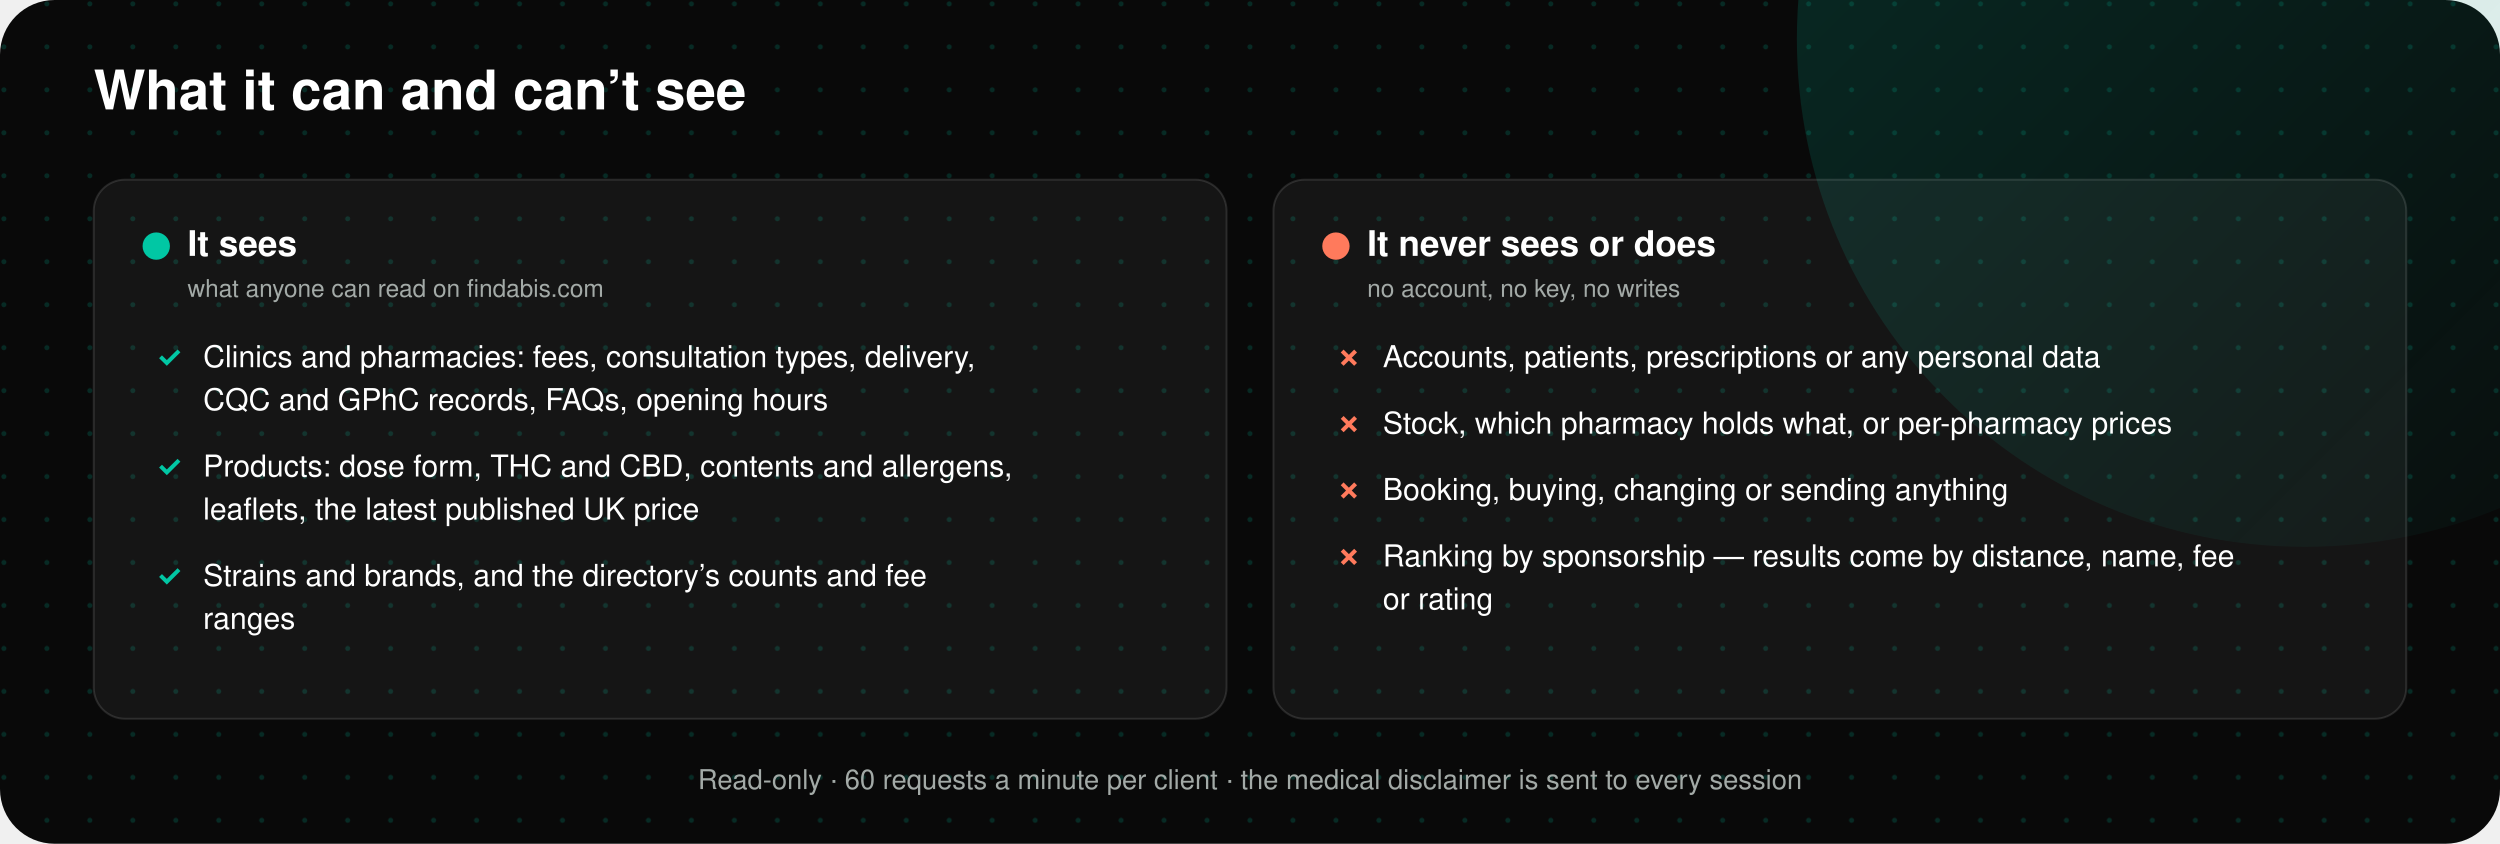
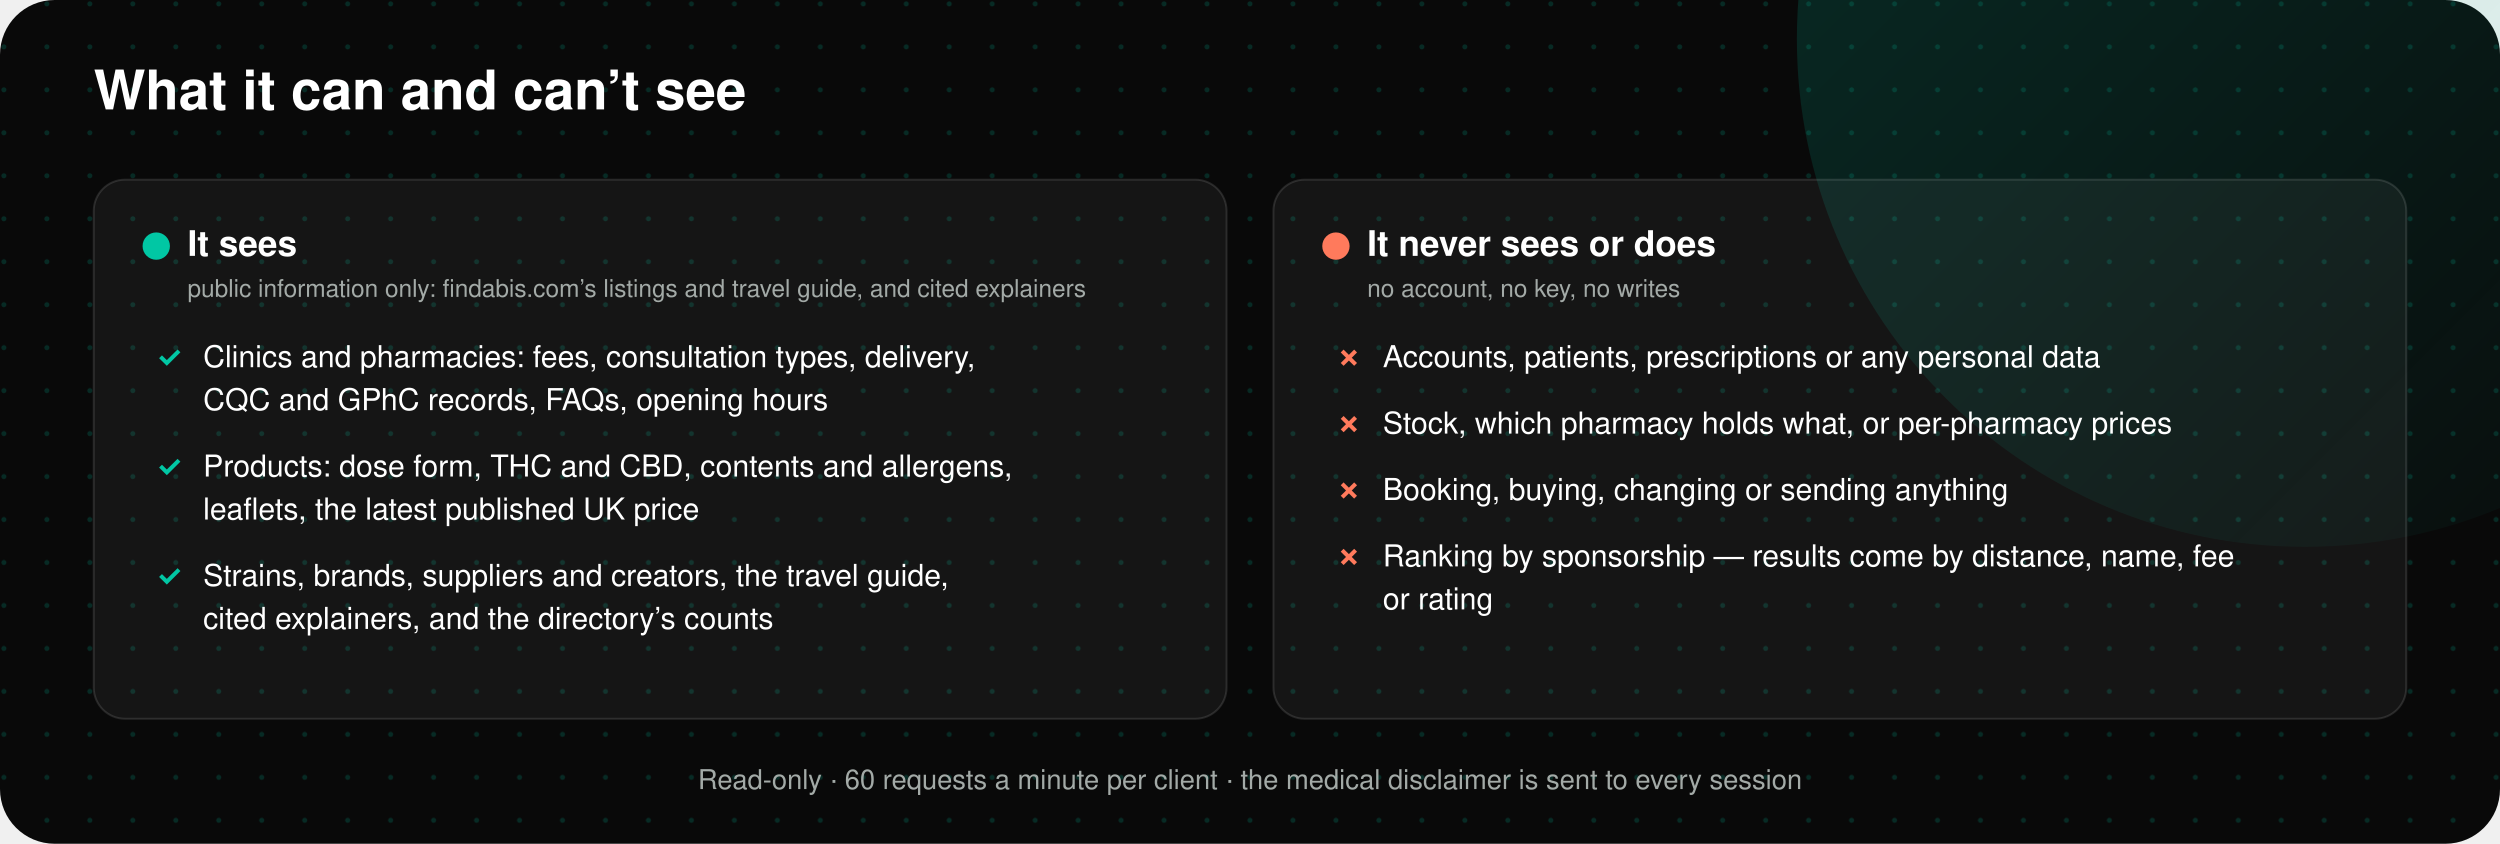
<svg xmlns="http://www.w3.org/2000/svg" viewBox="0 0 1280 432" width="1280" height="432" role="img" aria-label="What the server can see — public listings — and what it never sees or does: accounts, patients, stock, per-pharmacy prices, bookings">
  <defs>
    <linearGradient gradientUnits="userSpaceOnUse" id="gem0" x1="7" x2="11" y1="15.5" y2="12">
      <stop stop-color="#08B962" />
      <stop offset="1" stop-color="#08B962" stop-opacity="0" />
    </linearGradient>
    <linearGradient gradientUnits="userSpaceOnUse" id="gem1" x1="8" x2="11.5" y1="5.5" y2="11">
      <stop stop-color="#F94543" />
      <stop offset="1" stop-color="#F94543" stop-opacity="0" />
    </linearGradient>
    <linearGradient gradientUnits="userSpaceOnUse" id="gem2" x1="3.5" x2="17.5" y1="13.5" y2="12">
      <stop stop-color="#FABC12" />
      <stop offset=".46" stop-color="#FABC12" stop-opacity="0" />
    </linearGradient>
    <symbol id="claude" viewBox="0 0 24 24">
      <path d="M4.709 15.955l4.72-2.647.08-.23-.08-.128H9.2l-.79-.048-2.698-.073-2.339-.097-2.266-.122-.571-.121L0 11.784l.055-.352.48-.321.686.06 1.52.103 2.278.158 1.652.097 2.449.255h.389l.055-.157-.134-.098-.103-.097-2.358-1.596-2.552-1.688-1.336-.972-.724-.491-.364-.462-.158-1.008.656-.722.881.06.225.061.893.686 1.908 1.476 2.491 1.833.365.304.145-.103.019-.073-.164-.274-1.355-2.446-1.446-2.49-.644-1.032-.17-.619a2.97 2.97 0 01-.104-.729L6.283.134 6.696 0l.996.134.42.364.62 1.414 1.002 2.229 1.555 3.03.456.898.243.832.091.255h.158V9.01l.128-1.706.237-2.095.23-2.695.08-.76.376-.91.747-.492.584.28.48.685-.067.444-.286 1.851-.559 2.903-.364 1.942h.212l.243-.242.985-1.306 1.652-2.064.73-.82.85-.904.547-.431h1.033l.76 1.129-.34 1.166-1.064 1.347-.881 1.142-1.264 1.7-.79 1.36.073.11.188-.02 2.856-.606 1.543-.28 1.841-.315.833.388.091.395-.328.807-1.969.486-2.309.462-3.439.813-.042.03.049.061 1.549.146.662.036h1.622l3.02.225.79.522.474.638-.079.485-1.215.62-1.64-.389-3.829-.91-1.312-.329h-.182v.11l1.093 1.068 2.006 1.81 2.509 2.33.127.578-.322.455-.34-.049-2.205-1.657-.851-.747-1.926-1.62h-.128v.17l.444.649 2.345 3.521.122 1.08-.17.353-.608.213-.668-.122-1.374-1.925-1.415-2.167-1.143-1.943-.14.08-.674 7.254-.316.37-.729.28-.607-.461-.322-.747.322-1.476.389-1.924.315-1.53.286-1.9.17-.632-.012-.042-.14.018-1.434 1.967-2.18 2.945-1.726 1.845-.414.164-.717-.37.067-.662.401-.589 2.388-3.036 1.44-1.882.93-1.086-.006-.158h-.055L4.132 18.56l-1.13.146-.487-.456.061-.746.231-.243 1.908-1.312-.006.006z" fill="#D97757" />
    </symbol>
    <symbol id="openai" viewBox="0 0 24 24">
      <g fill-rule="evenodd">
        <path d="M9.205 8.658v-2.26c0-.19.072-.333.238-.428l4.543-2.616c.619-.357 1.356-.523 2.117-.523 2.854 0 4.662 2.212 4.662 4.566 0 .167 0 .357-.024.547l-4.71-2.759a.797.797 0 00-.856 0l-5.97 3.473zm10.609 8.8V12.06c0-.333-.143-.57-.429-.737l-5.97-3.473 1.95-1.118a.433.433 0 01.476 0l4.543 2.617c1.309.76 2.189 2.378 2.189 3.948 0 1.808-1.07 3.473-2.76 4.163zM7.802 12.703l-1.95-1.142c-.167-.095-.239-.238-.239-.428V5.899c0-2.545 1.95-4.472 4.591-4.472 1 0 1.927.333 2.712.928L8.23 5.067c-.285.166-.428.404-.428.737v6.898zM12 15.128l-2.795-1.57v-3.33L12 8.658l2.795 1.57v3.33L12 15.128zm1.796 7.23c-1 0-1.927-.332-2.712-.927l4.686-2.712c.285-.166.428-.404.428-.737v-6.898l1.974 1.142c.167.095.238.238.238.428v5.233c0 2.545-1.974 4.472-4.614 4.472zm-5.637-5.303l-4.544-2.617c-1.308-.761-2.188-2.378-2.188-3.948A4.482 4.482 0 014.21 6.327v5.423c0 .333.143.571.428.738l5.947 3.449-1.95 1.118a.432.432 0 01-.476 0zm-.262 3.9c-2.688 0-4.662-2.021-4.662-4.519 0-.19.024-.38.047-.57l4.686 2.71c.286.167.571.167.856 0l5.97-3.448v2.26c0 .19-.07.333-.237.428l-4.543 2.616c-.619.357-1.356.523-2.117.523zm5.899 2.83a5.947 5.947 0 005.827-4.756C22.287 18.339 24 15.84 24 13.296c0-1.665-.713-3.282-1.998-4.448.119-.5.19-.999.19-1.498 0-3.401-2.759-5.947-5.946-5.947-.642 0-1.26.095-1.88.31A5.962 5.962 0 0010.205 0a5.947 5.947 0 00-5.827 4.757C1.713 5.447 0 7.945 0 10.49c0 1.666.713 3.283 1.998 4.448-.119.5-.19 1-.19 1.499 0 3.401 2.759 5.946 5.946 5.946.642 0 1.26-.095 1.88-.309a5.96 5.96 0 004.162 1.713z" />
      </g>
    </symbol>
    <symbol id="gemini" viewBox="0 0 24 24">
      <path d="M20.616 10.835a14.147 14.147 0 01-4.45-3.001 14.111 14.111 0 01-3.678-6.452.503.503 0 00-.975 0 14.134 14.134 0 01-3.679 6.452 14.155 14.155 0 01-4.45 3.001c-.65.28-1.318.505-2.002.678a.502.502 0 000 .975c.684.172 1.35.397 2.002.677a14.147 14.147 0 014.45 3.001 14.112 14.112 0 013.679 6.453.502.502 0 00.975 0c.172-.685.397-1.351.677-2.003a14.145 14.145 0 013.001-4.45 14.113 14.113 0 016.453-3.678.503.503 0 000-.975 13.245 13.245 0 01-2.003-.678z" fill="#3186FF" />
      <path d="M20.616 10.835a14.147 14.147 0 01-4.45-3.001 14.111 14.111 0 01-3.678-6.452.503.503 0 00-.975 0 14.134 14.134 0 01-3.679 6.452 14.155 14.155 0 01-4.45 3.001c-.65.28-1.318.505-2.002.678a.502.502 0 000 .975c.684.172 1.35.397 2.002.677a14.147 14.147 0 014.45 3.001 14.112 14.112 0 013.679 6.453.502.502 0 00.975 0c.172-.685.397-1.351.677-2.003a14.145 14.145 0 013.001-4.45 14.113 14.113 0 016.453-3.678.503.503 0 000-.975 13.245 13.245 0 01-2.003-.678z" fill="url(#gem0)" />
      <path d="M20.616 10.835a14.147 14.147 0 01-4.45-3.001 14.111 14.111 0 01-3.678-6.452.503.503 0 00-.975 0 14.134 14.134 0 01-3.679 6.452 14.155 14.155 0 01-4.45 3.001c-.65.28-1.318.505-2.002.678a.502.502 0 000 .975c.684.172 1.35.397 2.002.677a14.147 14.147 0 014.45 3.001 14.112 14.112 0 013.679 6.453.502.502 0 00.975 0c.172-.685.397-1.351.677-2.003a14.145 14.145 0 013.001-4.45 14.113 14.113 0 016.453-3.678.503.503 0 000-.975 13.245 13.245 0 01-2.003-.678z" fill="url(#gem1)" />
      <path d="M20.616 10.835a14.147 14.147 0 01-4.45-3.001 14.111 14.111 0 01-3.678-6.452.503.503 0 00-.975 0 14.134 14.134 0 01-3.679 6.452 14.155 14.155 0 01-4.45 3.001c-.65.28-1.318.505-2.002.678a.502.502 0 000 .975c.684.172 1.35.397 2.002.677a14.147 14.147 0 014.45 3.001 14.112 14.112 0 013.679 6.453.502.502 0 00.975 0c.172-.685.397-1.351.677-2.003a14.145 14.145 0 013.001-4.45 14.113 14.113 0 016.453-3.678.503.503 0 000-.975 13.245 13.245 0 01-2.003-.678z" fill="url(#gem2)" />
    </symbol>
    <symbol id="copilot" viewBox="0 0 24 24">
      <g fill-rule="evenodd">
        <path d="M19.245 5.364c1.322 1.36 1.877 3.216 2.11 5.817.622 0 1.2.135 1.592.654l.73.964c.21.278.323.61.323.955v2.62c0 .339-.173.669-.453.868C20.239 19.602 16.157 21.5 12 21.5c-4.6 0-9.205-2.583-11.547-4.258-.28-.2-.452-.53-.453-.868v-2.62c0-.345.113-.679.321-.956l.73-.963c.392-.517.974-.654 1.593-.654l.029-.297c.25-2.446.81-4.213 2.082-5.52 2.461-2.54 5.71-2.851 7.146-2.864h.198c1.436.013 4.685.323 7.146 2.864zm-7.244 4.328c-.284 0-.613.016-.962.05-.123.447-.305.85-.57 1.108-1.05 1.023-2.316 1.18-2.994 1.18-.638 0-1.306-.13-1.851-.464-.516.165-1.012.403-1.044.996a65.882 65.882 0 00-.063 2.884l-.002.48c-.002.563-.005 1.126-.013 1.69.002.326.204.63.51.765 2.482 1.102 4.83 1.657 6.99 1.657 2.156 0 4.504-.555 6.985-1.657a.854.854 0 00.51-.766c.03-1.682.006-3.372-.076-5.053-.031-.596-.528-.83-1.046-.996-.546.333-1.212.464-1.85.464-.677 0-1.942-.157-2.993-1.18-.266-.258-.447-.661-.57-1.108-.32-.032-.64-.049-.96-.05zm-2.525 4.013c.539 0 .976.426.976.95v1.753c0 .525-.437.95-.976.95a.964.964 0 01-.976-.95v-1.752c0-.525.437-.951.976-.951zm5 0c.539 0 .976.426.976.95v1.753c0 .525-.437.95-.976.95a.964.964 0 01-.976-.95v-1.752c0-.525.437-.951.976-.951zM7.635 5.087c-1.05.102-1.935.438-2.385.906-.975 1.037-.765 3.668-.21 4.224.405.394 1.17.657 1.995.657h.09c.649-.013 1.785-.176 2.73-1.11.435-.41.705-1.433.675-2.47-.03-.834-.27-1.52-.63-1.813-.39-.336-1.275-.482-2.265-.394zm6.465.394c-.36.292-.6.98-.63 1.813-.03 1.037.24 2.06.675 2.47.968.957 2.136 1.104 2.776 1.11h.044c.825 0 1.59-.263 1.995-.657.555-.556.765-3.187-.21-4.224-.45-.468-1.335-.804-2.385-.906-.99-.088-1.875.058-2.265.394zM12 7.615c-.24 0-.525.015-.84.044.03.16.045.336.06.526l-.001.159a2.94 2.94 0 01-.014.25c.225-.022.425-.027.612-.028h.366c.187 0 .387.006.612.028-.015-.146-.015-.277-.015-.409.015-.19.03-.365.06-.526a9.29 9.29 0 00-.84-.044z" />
      </g>
    </symbol>
    <symbol id="cursor" viewBox="0 0 24 24">
      <g fill-rule="evenodd">
        <path d="M22.106 5.68L12.5.135a.998.998 0 00-.998 0L1.893 5.68a.84.84 0 00-.419.726v11.186c0 .3.16.577.42.727l9.607 5.547a.999.999 0 00.998 0l9.608-5.547a.84.84 0 00.42-.727V6.407a.84.84 0 00-.42-.726zm-.603 1.176L12.228 22.92c-.063.108-.228.064-.228-.061V12.34a.59.59 0 00-.295-.51l-9.11-5.26c-.107-.062-.063-.228.062-.228h18.55c.264 0 .428.286.296.514z" />
      </g>
    </symbol>
    <symbol id="mcp" viewBox="0 0 24 24">
      <g fill-rule="evenodd">
        <path d="M15.688 2.343a2.588 2.588 0 00-3.61 0l-9.626 9.44a.863.863 0 01-1.203 0 .823.823 0 010-1.18l9.626-9.44a4.313 4.313 0 016.016 0 4.116 4.116 0 011.204 3.54 4.3 4.3 0 013.609 1.18l.05.05a4.115 4.115 0 010 5.9l-8.706 8.537a.274.274 0 000 .393l1.788 1.754a.823.823 0 010 1.18.863.863 0 01-1.203 0l-1.788-1.753a1.92 1.92 0 010-2.754l8.706-8.538a2.47 2.47 0 000-3.54l-.05-.049a2.588 2.588 0 00-3.607-.003l-7.172 7.034-.002.002-.098.097a.863.863 0 01-1.204 0 .823.823 0 010-1.18l7.273-7.133a2.47 2.47 0 00-.003-3.537z" />
        <path d="M14.485 4.703a.823.823 0 000-1.18.863.863 0 00-1.204 0l-7.119 6.982a4.115 4.115 0 000 5.9 4.314 4.314 0 006.016 0l7.12-6.982a.823.823 0 000-1.18.863.863 0 00-1.204 0l-7.119 6.982a2.588 2.588 0 01-3.61 0 2.47 2.47 0 010-3.54l7.12-6.982z" />
      </g>
    </symbol>
    <symbol id="fb" viewBox="0 0 563.95 557.57">
      <path d="M534.72,557.57H29.23A29.24,29.24,0,0,1,3.15,515.14L255.89,16a29.24,29.24,0,0,1,52.16,0L560.8,515.14a29.24,29.24,0,0,1-26.08,42.43ZM76.79,499.12H487.16L282,93.93Z" />
      <rect x="186.25" y="274.42" width="58.47" height="271.33" transform="translate(-173.33 158.23) rotate(-29.35)" />
      <rect x="210.66" y="380.86" width="271.33" height="58.47" transform="translate(-180.88 510.94) rotate(-60.65)" />
    </symbol>
    <pattern id="dots" width="22" height="22" patternUnits="userSpaceOnUse">
      <circle cx="2" cy="2" r="1.3" fill="#01c7a4" fill-opacity=".18" />
    </pattern>
    <linearGradient id="glow" x1="0" y1="0" x2="1" y2="1">
      <stop offset="0" stop-color="#01c7a4" stop-opacity=".2" />
      <stop offset="1" stop-color="#01c7a4" stop-opacity="0" />
    </linearGradient>
    <marker id="arr" viewBox="0 0 10 10" refX="9" refY="5" markerWidth="7" markerHeight="7" orient="auto">
      <path d="M0 0L10 5L0 10z" fill="#ffffff" fill-opacity="0.58" />
    </marker>
    <marker id="arrT" viewBox="0 0 10 10" refX="9" refY="5" markerWidth="7" markerHeight="7" orient="auto">
      <path d="M0 0L10 5L0 10z" fill="#01c7a4" />
    </marker>
  </defs>
  <rect width="1280" height="432" rx="28" fill="#090909" />
  <rect width="1280" height="432" rx="28" fill="url(#dots)" />
  <circle cx="1180" cy="20" r="260" fill="url(#glow)" />
  <text x="48" y="56" font-size="28" fill="#ffffff" text-anchor="start" font-family="-apple-system,'Segoe UI',Helvetica,Arial,sans-serif" font-weight="700">What it can and can’t see</text>
  <rect x="48" y="92" width="580" height="276" rx="16" fill="#ffffff" fill-opacity="0.05" stroke="#ffffff" stroke-width="1" stroke-opacity="0.12" />
  <rect x="652" y="92" width="580" height="276" rx="16" fill="#ffffff" fill-opacity="0.05" stroke="#ffffff" stroke-width="1" stroke-opacity="0.12" />
  <circle cx="80" cy="126" r="7" fill="#01c7a4" />
  <text x="96" y="131" font-size="18" fill="#ffffff" text-anchor="start" font-family="-apple-system,'Segoe UI',Helvetica,Arial,sans-serif" font-weight="700">It sees</text>
-   <text x="96" y="152" font-size="12.5" fill="#a3aaa7" text-anchor="start" font-family="-apple-system,'Segoe UI',Helvetica,Arial,sans-serif">what anyone can read on findabis.com</text>
+   <text x="96" y="152" font-size="12.5" fill="#a3aaa7" text-anchor="start" font-family="-apple-system,'Segoe UI',Helvetica,Arial,sans-serif">public information only: findabis.com’s listings and travel guide, and cited explainers</text>
  <text x="80" y="188" font-size="15" fill="#01c7a4" text-anchor="start" font-family="-apple-system,'Segoe UI',Helvetica,Arial,sans-serif" font-weight="700">✓</text>
  <text x="104" y="188" font-size="15.5" fill="#ffffff" text-anchor="start" font-family="-apple-system,'Segoe UI',Helvetica,Arial,sans-serif">Clinics and pharmacies: fees, consultation types, delivery,</text>
  <text x="104" y="210" font-size="15.5" fill="#ffffff" text-anchor="start" font-family="-apple-system,'Segoe UI',Helvetica,Arial,sans-serif">CQC and GPhC records, FAQs, opening hours</text>
  <text x="80" y="244" font-size="15" fill="#01c7a4" text-anchor="start" font-family="-apple-system,'Segoe UI',Helvetica,Arial,sans-serif" font-weight="700">✓</text>
  <text x="104" y="244" font-size="15.5" fill="#ffffff" text-anchor="start" font-family="-apple-system,'Segoe UI',Helvetica,Arial,sans-serif">Products: dose form, THC and CBD, contents and allergens,</text>
  <text x="104" y="266" font-size="15.5" fill="#ffffff" text-anchor="start" font-family="-apple-system,'Segoe UI',Helvetica,Arial,sans-serif">leaflets, the latest published UK price</text>
  <text x="80" y="300" font-size="15" fill="#01c7a4" text-anchor="start" font-family="-apple-system,'Segoe UI',Helvetica,Arial,sans-serif" font-weight="700">✓</text>
-   <text x="104" y="300" font-size="15.5" fill="#ffffff" text-anchor="start" font-family="-apple-system,'Segoe UI',Helvetica,Arial,sans-serif">Strains and brands, and the directory’s counts and fee</text>
-   <text x="104" y="322" font-size="15.5" fill="#ffffff" text-anchor="start" font-family="-apple-system,'Segoe UI',Helvetica,Arial,sans-serif">ranges</text>
+   <text x="104" y="300" font-size="15.5" fill="#ffffff" text-anchor="start" font-family="-apple-system,'Segoe UI',Helvetica,Arial,sans-serif">Strains, brands, suppliers and creators, the travel guide,</text>
+   <text x="104" y="322" font-size="15.5" fill="#ffffff" text-anchor="start" font-family="-apple-system,'Segoe UI',Helvetica,Arial,sans-serif">cited explainers, and the directory’s counts</text>
  <circle cx="684" cy="126" r="7" fill="#ff7a5c" />
  <text x="700" y="131" font-size="18" fill="#ffffff" text-anchor="start" font-family="-apple-system,'Segoe UI',Helvetica,Arial,sans-serif" font-weight="700">It never sees or does</text>
  <text x="700" y="152" font-size="12.5" fill="#a3aaa7" text-anchor="start" font-family="-apple-system,'Segoe UI',Helvetica,Arial,sans-serif">no account, no key, no writes</text>
  <text x="684" y="188" font-size="15" fill="#ff7a5c" text-anchor="start" font-family="-apple-system,'Segoe UI',Helvetica,Arial,sans-serif" font-weight="700">✗</text>
  <text x="708" y="188" font-size="15.5" fill="#ffffff" text-anchor="start" font-family="-apple-system,'Segoe UI',Helvetica,Arial,sans-serif">Accounts, patients, prescriptions or any personal data</text>
  <text x="684" y="222" font-size="15" fill="#ff7a5c" text-anchor="start" font-family="-apple-system,'Segoe UI',Helvetica,Arial,sans-serif" font-weight="700">✗</text>
  <text x="708" y="222" font-size="15.5" fill="#ffffff" text-anchor="start" font-family="-apple-system,'Segoe UI',Helvetica,Arial,sans-serif">Stock, which pharmacy holds what, or per-pharmacy prices</text>
  <text x="684" y="256" font-size="15" fill="#ff7a5c" text-anchor="start" font-family="-apple-system,'Segoe UI',Helvetica,Arial,sans-serif" font-weight="700">✗</text>
  <text x="708" y="256" font-size="15.5" fill="#ffffff" text-anchor="start" font-family="-apple-system,'Segoe UI',Helvetica,Arial,sans-serif">Booking, buying, changing or sending anything</text>
  <text x="684" y="290" font-size="15" fill="#ff7a5c" text-anchor="start" font-family="-apple-system,'Segoe UI',Helvetica,Arial,sans-serif" font-weight="700">✗</text>
  <text x="708" y="290" font-size="15.5" fill="#ffffff" text-anchor="start" font-family="-apple-system,'Segoe UI',Helvetica,Arial,sans-serif">Ranking by sponsorship — results come by distance, name, fee</text>
  <text x="708" y="312" font-size="15.5" fill="#ffffff" text-anchor="start" font-family="-apple-system,'Segoe UI',Helvetica,Arial,sans-serif">or rating</text>
  <text x="640" y="404" font-size="14" fill="#a3aaa7" text-anchor="middle" font-family="-apple-system,'Segoe UI',Helvetica,Arial,sans-serif">Read-only · 60 requests a minute per client · the medical disclaimer is sent to every session</text>
</svg>
